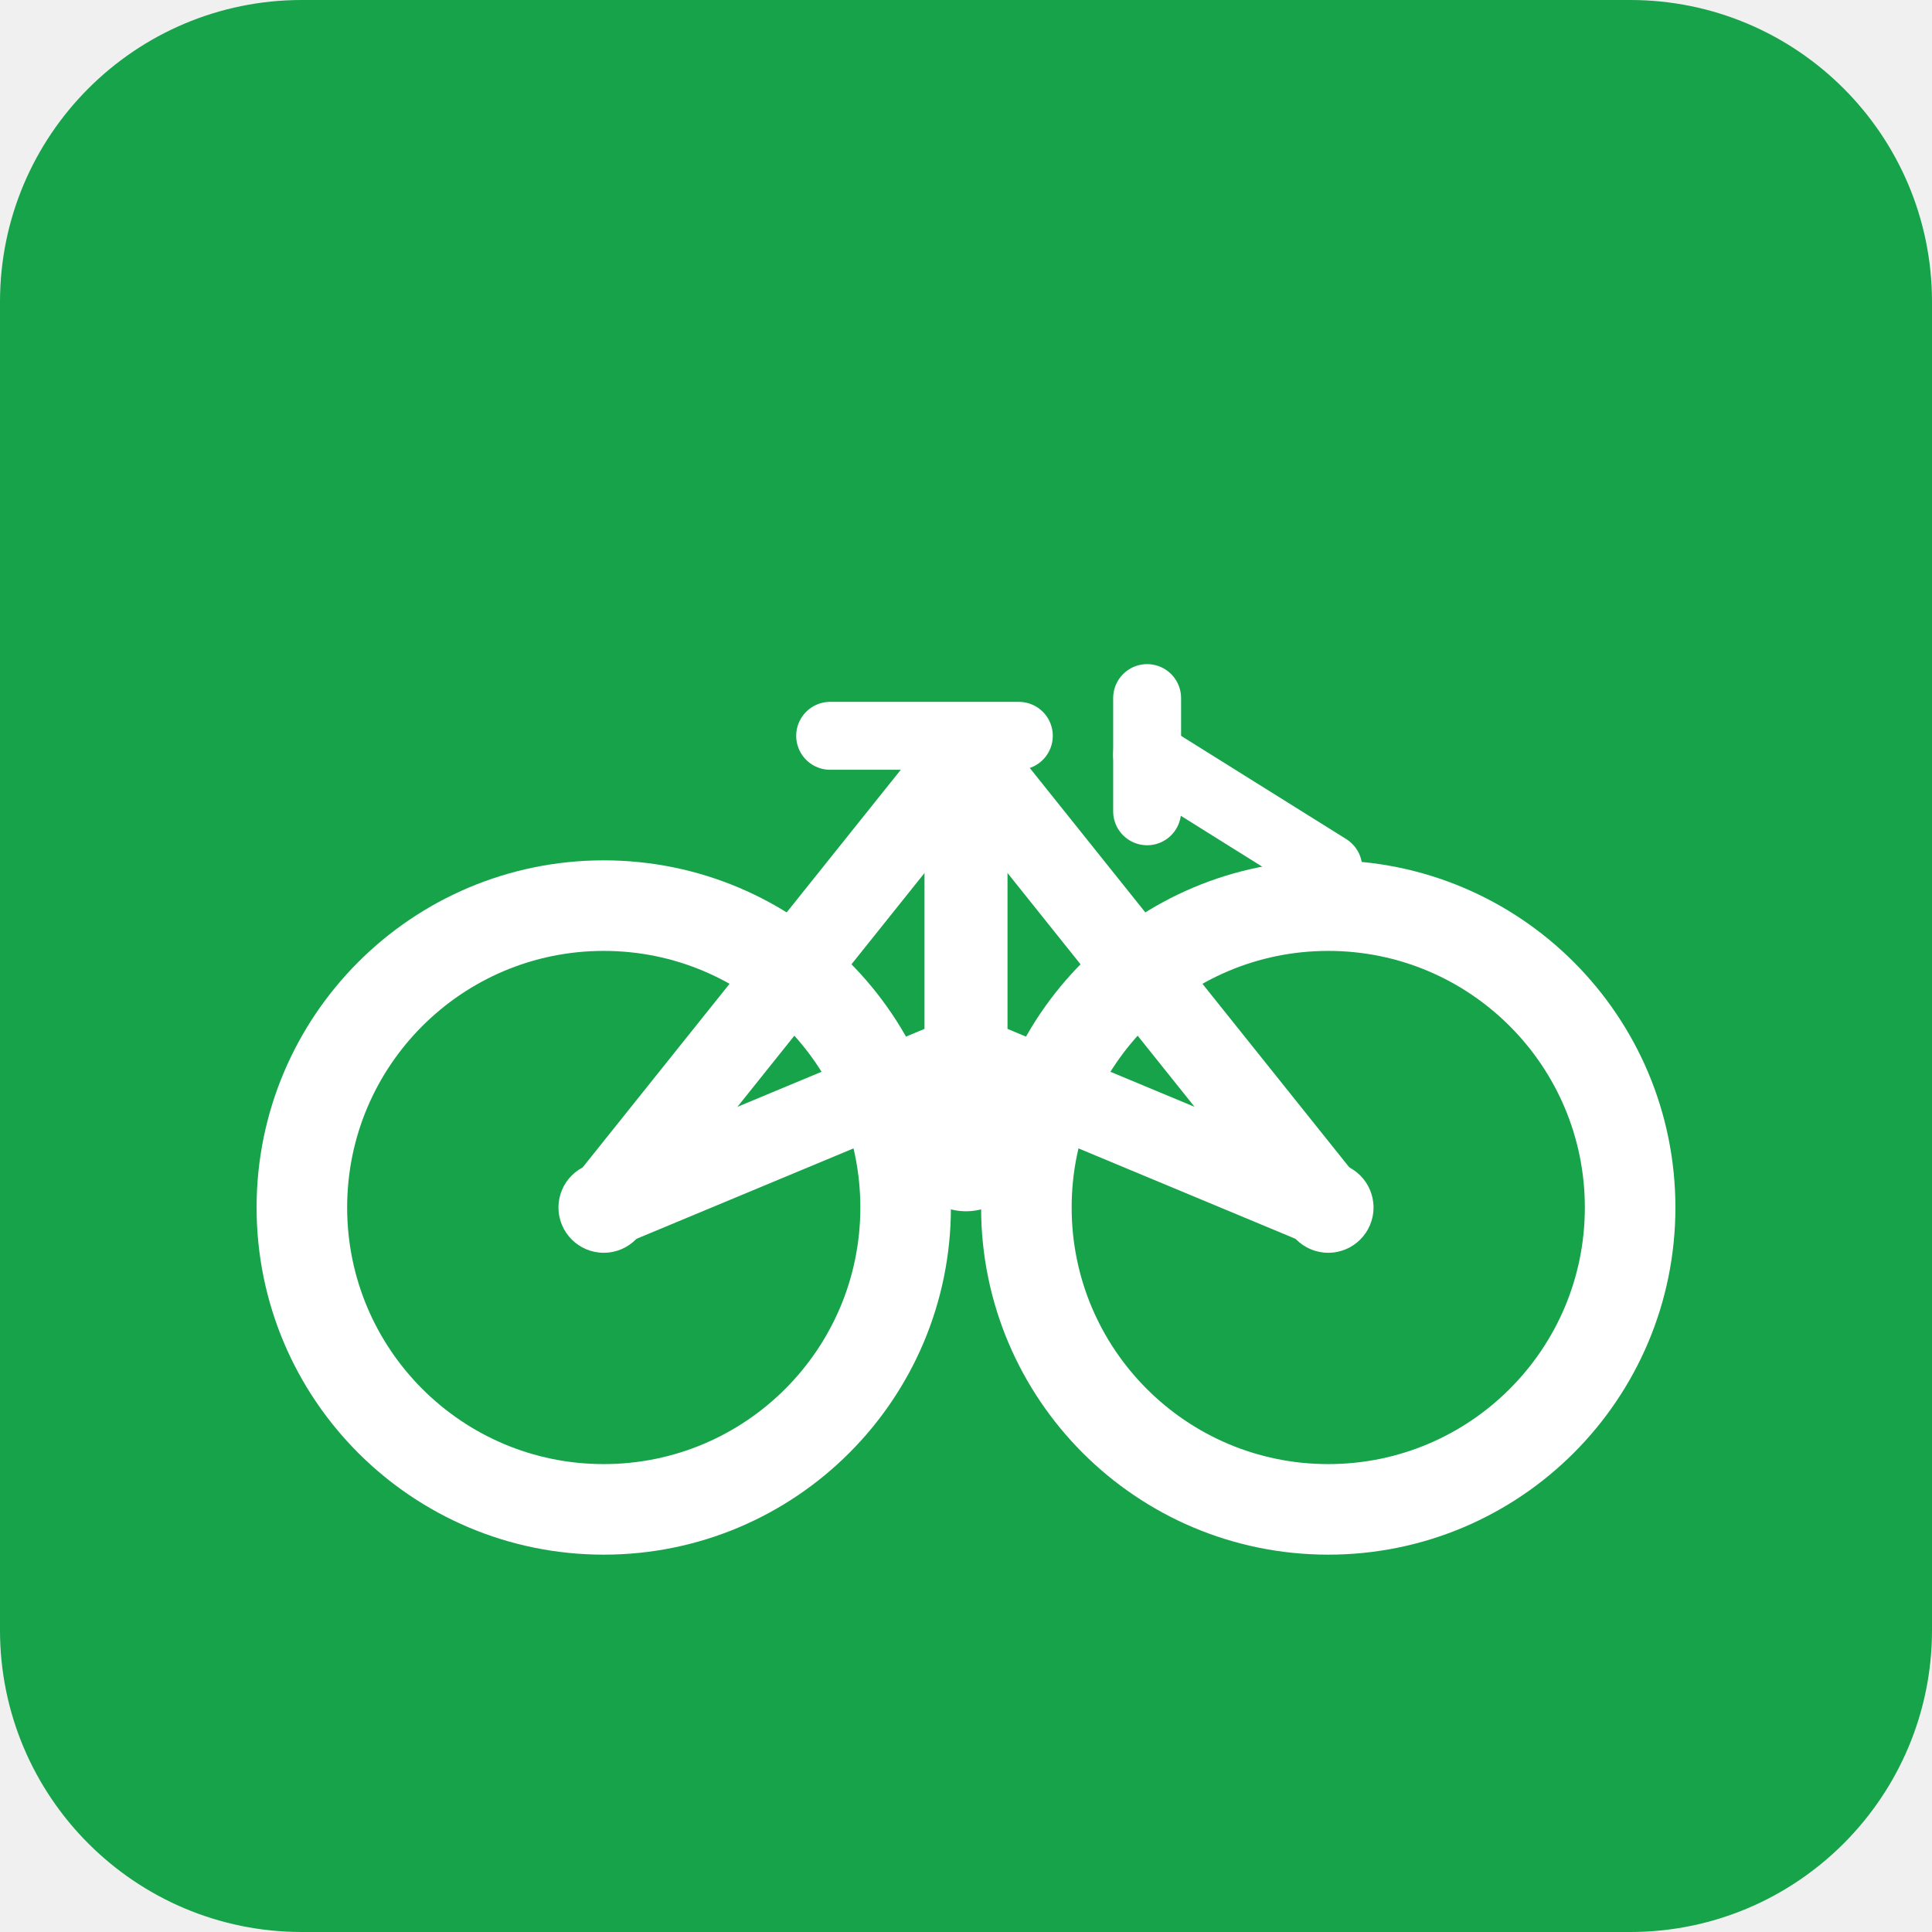
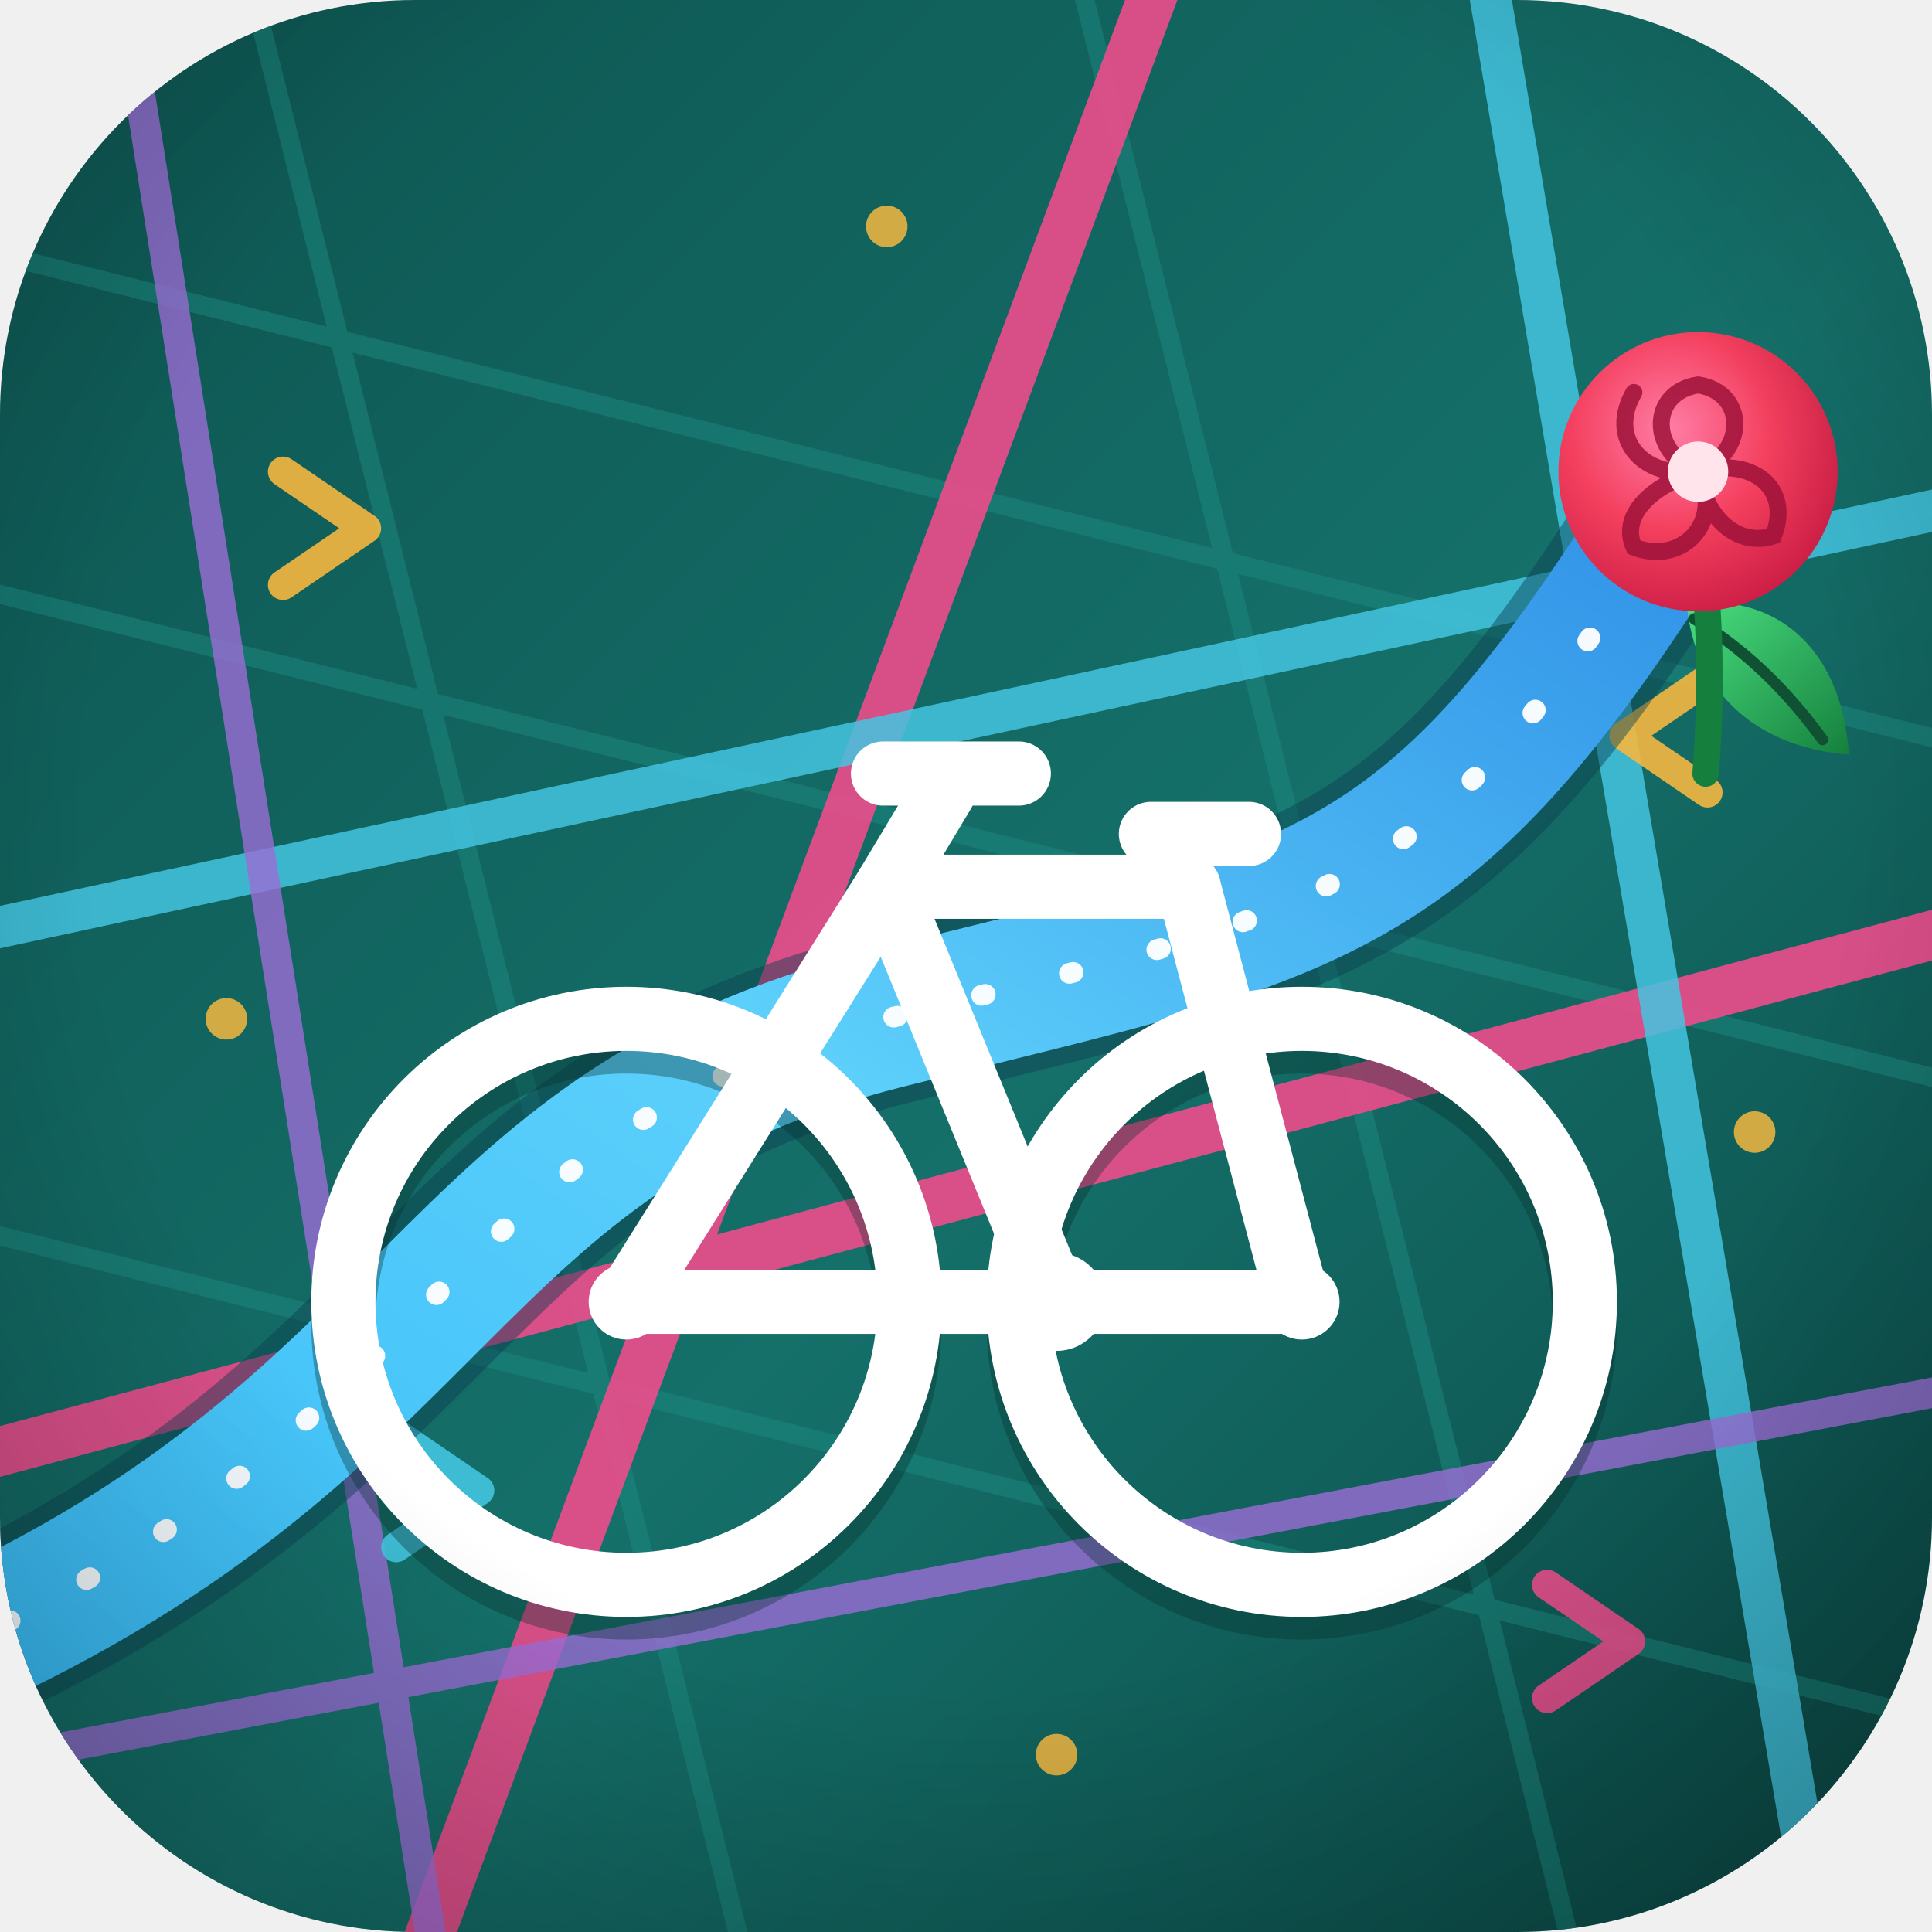
- <svg xmlns="http://www.w3.org/2000/svg" viewBox="0 0 512 512" width="512" height="512">
-   <rect width="512" height="512" rx="80" fill="#16a34a" />
-   <circle cx="160" cy="320" r="80" stroke="white" stroke-width="24" fill="none" />
-   <circle cx="352" cy="320" r="80" stroke="white" stroke-width="24" fill="none" />
-   <circle cx="160" cy="320" r="12" fill="white" />
-   <circle cx="352" cy="320" r="12" fill="white" />
-   <line x1="160" y1="320" x2="256" y2="200" stroke="white" stroke-width="22" stroke-linecap="round" />
-   <line x1="160" y1="320" x2="256" y2="280" stroke="white" stroke-width="22" stroke-linecap="round" />
-   <line x1="256" y1="200" x2="352" y2="320" stroke="white" stroke-width="22" stroke-linecap="round" />
-   <line x1="256" y1="280" x2="352" y2="320" stroke="white" stroke-width="22" stroke-linecap="round" />
-   <line x1="256" y1="200" x2="256" y2="280" stroke="white" stroke-width="22" stroke-linecap="round" />
-   <line x1="304" y1="200" x2="352" y2="230" stroke="white" stroke-width="18" stroke-linecap="round" />
-   <line x1="304" y1="185" x2="304" y2="215" stroke="white" stroke-width="18" stroke-linecap="round" />
-   <line x1="220" y1="195" x2="270" y2="195" stroke="white" stroke-width="18" stroke-linecap="round" />
-   <circle cx="256" cy="305" r="16" fill="white" />
-   <line x1="236" y1="305" x2="276" y2="305" stroke="white" stroke-width="14" stroke-linecap="round" />
+ <svg xmlns="http://www.w3.org/2000/svg" viewBox="0 0 1024 1024" width="1024" height="1024">
+   <defs>
+     <linearGradient id="field" x1="0" y1="0" x2="1" y2="1">
+       <stop offset="0" stop-color="#0d5450" />
+       <stop offset="0.55" stop-color="#15706a" />
+       <stop offset="1" stop-color="#0a4744" />
+     </linearGradient>
+     <linearGradient id="river" x1="0" y1="1" x2="1" y2="0">
+       <stop offset="0" stop-color="#38bdf8" />
+       <stop offset="0.5" stop-color="#5dd0fb" />
+       <stop offset="1" stop-color="#2f8fe6" />
+     </linearGradient>
+     <radialGradient id="rose" cx="0.4" cy="0.35" r="0.8">
+       <stop offset="0" stop-color="#ff7da6" />
+       <stop offset="0.45" stop-color="#f43f5e" />
+       <stop offset="1" stop-color="#be123c" />
+     </radialGradient>
+     <linearGradient id="leaf" x1="0" y1="0" x2="1" y2="1">
+       <stop offset="0" stop-color="#4ade80" />
+       <stop offset="1" stop-color="#15803d" />
+     </linearGradient>
+     <radialGradient id="vignette" cx="0.5" cy="0.42" r="0.75">
+       <stop offset="0.6" stop-color="#000000" stop-opacity="0" />
+       <stop offset="1" stop-color="#000000" stop-opacity="0.28" />
+     </radialGradient>
+     <clipPath id="round">
+       <rect width="1024" height="1024" rx="220" />
+     </clipPath>
+   </defs>
+   <g clip-path="url(#round)">
+     <rect width="1024" height="1024" fill="url(#field)" />
+     <g stroke-linecap="square">
+       <g stroke="#1c8a80" stroke-width="10" opacity="0.5">
+         <line x1="-60" y1="120" x2="1140" y2="420" />
+         <line x1="-60" y1="300" x2="1140" y2="600" />
+         <line x1="-60" y1="640" x2="1140" y2="940" />
+         <line x1="120" y1="-60" x2="420" y2="1140" />
+         <line x1="560" y1="-60" x2="860" y2="1140" />
+       </g>
+       <g stroke="#e94d8b" stroke-width="26" opacity="0.92">
+         <line x1="-40" y1="780" x2="1120" y2="470" />
+         <line x1="200" y1="1100" x2="640" y2="-80" />
+       </g>
+       <g stroke="#43c4e0" stroke-width="22" opacity="0.85">
+         <line x1="-40" y1="500" x2="1120" y2="250" />
+         <line x1="780" y1="-60" x2="980" y2="1120" />
+       </g>
+       <g stroke="#9b6dd6" stroke-width="16" opacity="0.8">
+         <line x1="-40" y1="940" x2="1120" y2="720" />
+         <line x1="60" y1="-40" x2="240" y2="1100" />
+       </g>
+     </g>
+     <g fill="none" stroke-width="16" stroke-linejoin="round" stroke-linecap="round" opacity="0.9">
+       <path d="M150 250 l44 30 l-44 30" stroke="#f4b740" />
+       <path d="M905 360 l-44 30 l44 30" stroke="#f4b740" />
+       <path d="M820 840 l44 30 l-44 30" stroke="#e94d8b" />
+       <path d="M210 760 l44 30 l-44 30" stroke="#43c4e0" />
+     </g>
+     <g fill="#f4b740" opacity="0.85">
+       <circle cx="120" cy="540" r="11" />
+       <circle cx="930" cy="600" r="11" />
+       <circle cx="470" cy="120" r="11" />
+       <circle cx="560" cy="930" r="11" />
+     </g>
+     <g>
+       <path d="M-40 880 C 240 760, 230 600, 470 540 S 760 480, 900 250" fill="none" stroke="#0a3f4f" stroke-width="92" stroke-linecap="round" opacity="0.45" />
+       <path d="M-40 880 C 240 760, 230 600, 470 540 S 760 480, 900 250" fill="none" stroke="url(#river)" stroke-width="74" stroke-linecap="round" />
+       <path d="M-40 880 C 240 760, 230 600, 470 540 S 760 480, 900 250" fill="none" stroke="#ffffff" stroke-width="11" stroke-linecap="round" stroke-dasharray="2 46" opacity="0.95" />
+     </g>
+     <g stroke="#ffffff" stroke-width="34" fill="none" stroke-linecap="round" stroke-linejoin="round">
+       <g stroke="#062f2c" opacity="0.35" transform="translate(0,12)">
+         <circle cx="332" cy="690" r="150" />
+         <circle cx="690" cy="690" r="150" />
+       </g>
+       <circle cx="332" cy="690" r="150" />
+       <circle cx="690" cy="690" r="150" />
+       <path d="M332 690 L470 470 L630 470" />
+       <path d="M332 690 L560 690 L470 470" />
+       <path d="M560 690 L690 690" />
+       <path d="M470 470 L500 420" />
+       <path d="M468 410 L540 410" />
+       <path d="M630 470 L688 690" />
+       <path d="M610 442 L662 442" />
+     </g>
+     <g fill="#ffffff">
+       <circle cx="332" cy="690" r="20" />
+       <circle cx="690" cy="690" r="20" />
+       <circle cx="560" cy="690" r="26" />
+     </g>
+     <g transform="translate(900 250)">
+       <path d="M-6 70 C 40 64, 76 92, 80 150 C 30 146, -2 116, -6 70 Z" fill="url(#leaf)" />
+       <path d="M-2 78 C 28 96, 50 120, 66 142" stroke="#0f5132" stroke-width="6" fill="none" stroke-linecap="round" />
+       <path d="M0 18 C 6 70, 8 110, 4 160" stroke="#15803d" stroke-width="14" fill="none" stroke-linecap="round" />
+       <circle r="74" fill="url(#rose)" />
+       <g fill="none" stroke="#9f1239" stroke-width="9" stroke-linecap="round" opacity="0.85">
+         <path d="M0 0 C -26 -10, -26 -42, 0 -46 C 26 -42, 26 -10, 0 0" />
+         <path d="M0 0 C 28 -8, 50 8, 40 34 C 22 40, 4 26, 0 0" />
+         <path d="M0 0 C 14 26, -8 50, -34 40 C -42 22, -22 6, 0 0" />
+         <path d="M0 0 C -30 4, -48 -18, -34 -42" />
+       </g>
+       <circle r="16" fill="#ffe4ec" />
+     </g>
+     <rect width="1024" height="1024" fill="url(#vignette)" />
+   </g>
</svg>
